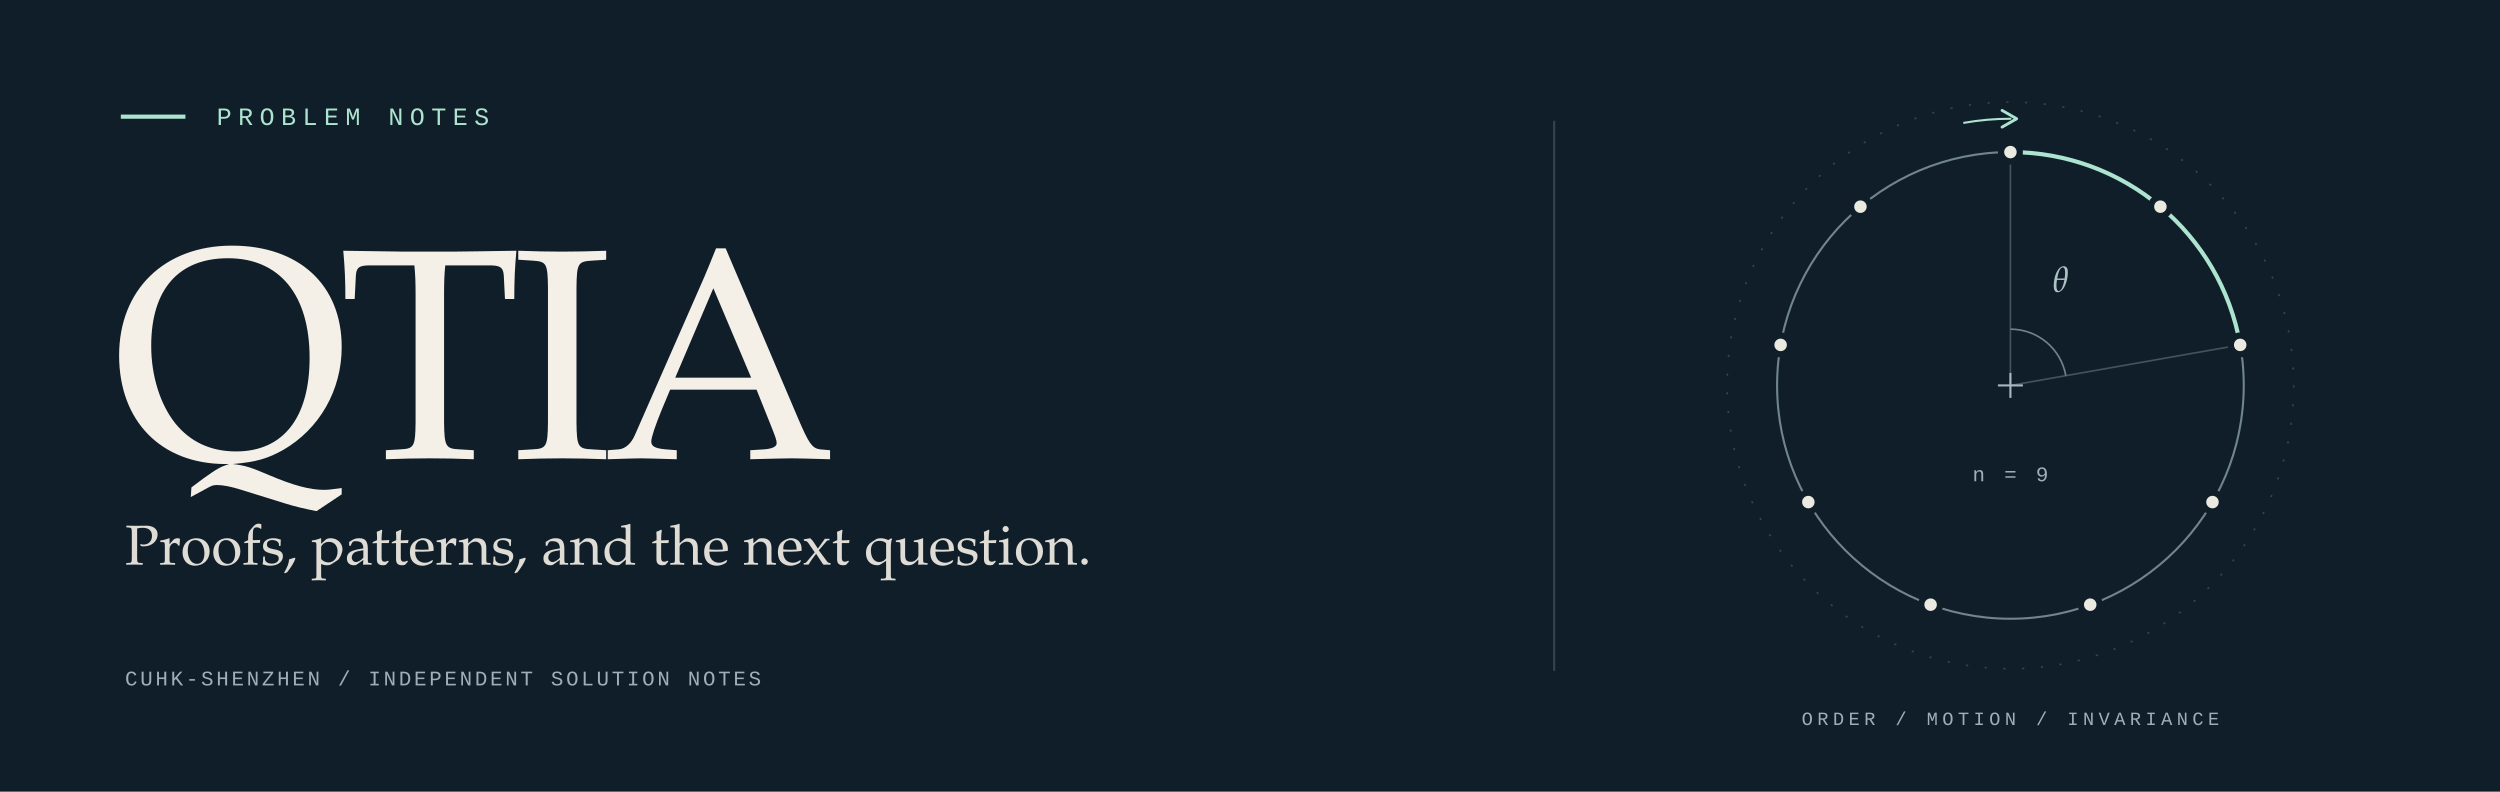
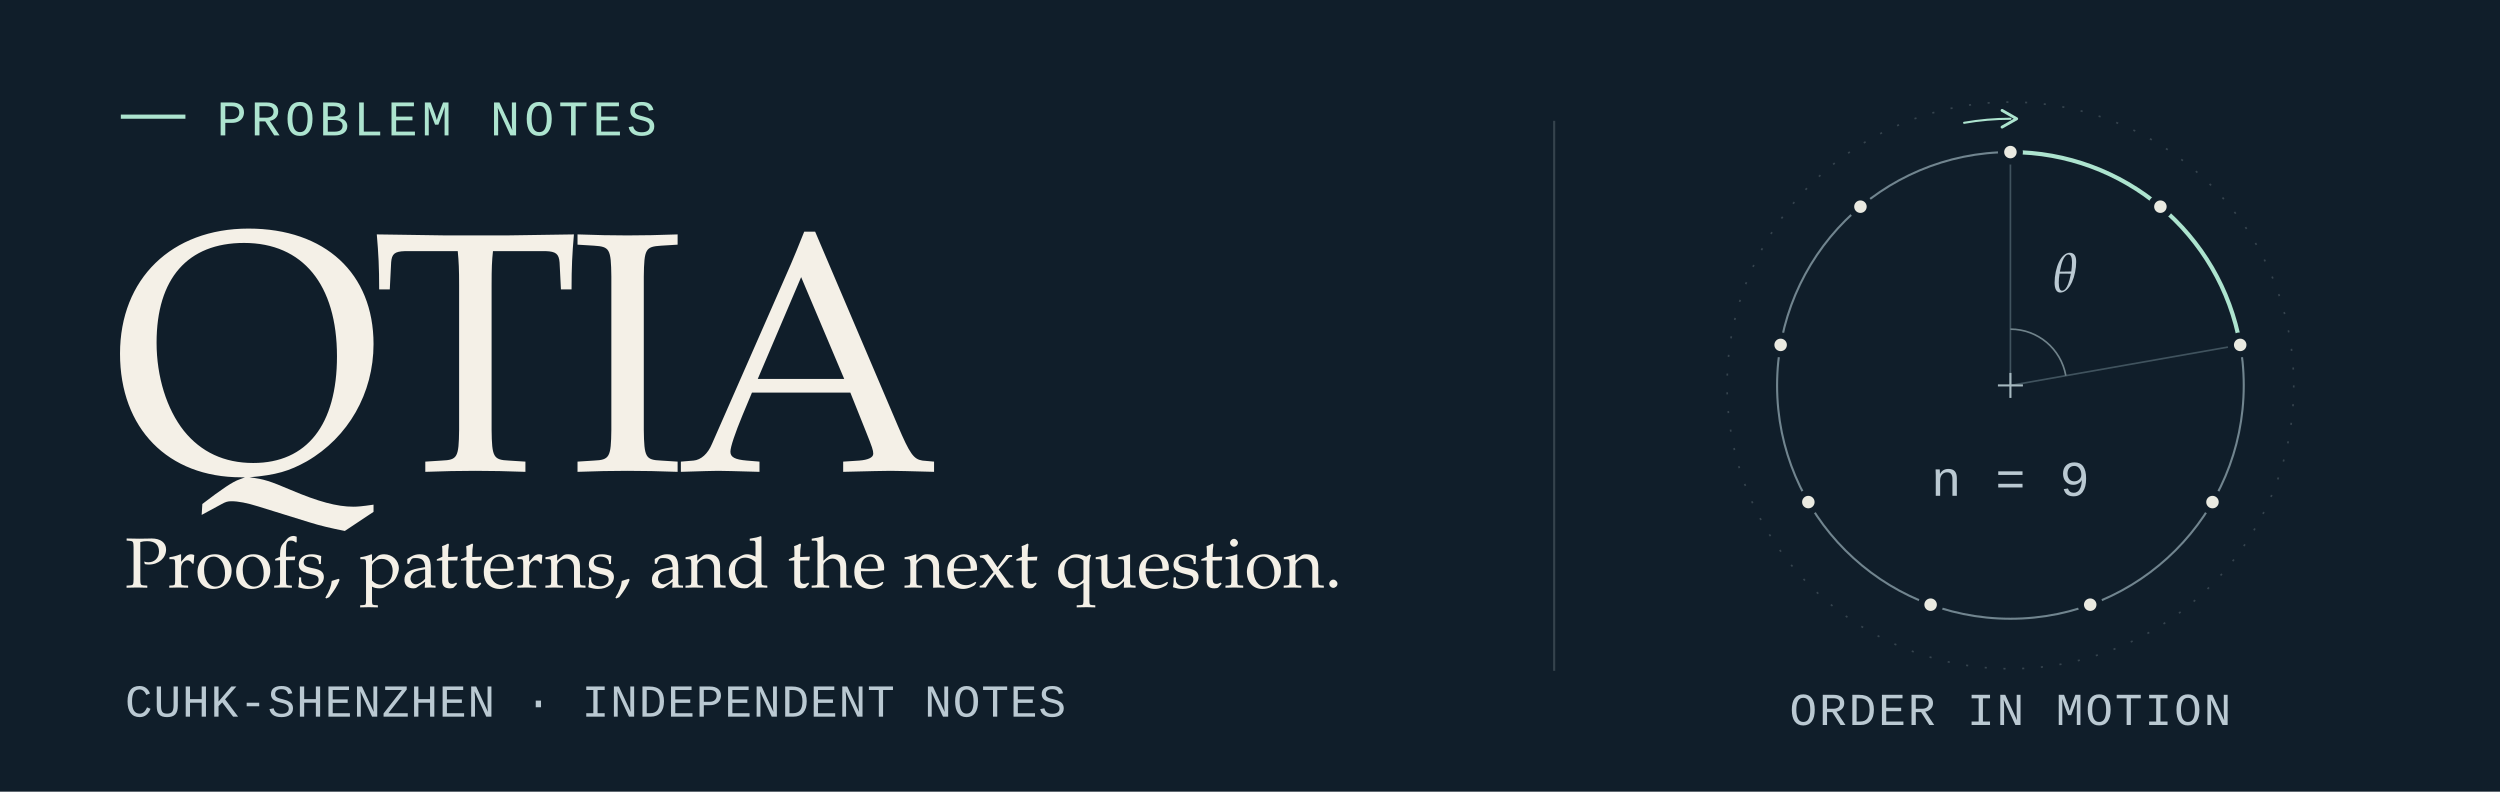
<svg xmlns="http://www.w3.org/2000/svg" width="1200" height="380" viewBox="0 0 1200 380" fill="none" role="img" aria-labelledby="title description">
  <style>
    .serif { font-family: "Baskerville", "Palatino Linotype", "Book Antiqua", Georgia, serif; }
    .mono { font-family: "SFMono-Regular", Consolas, "Liberation Mono", monospace; }
    .orbit-marker { transform-origin: 965px 185px; animation: orbit 48s linear infinite; }
    @keyframes orbit { to { transform: rotate(360deg); } }
    @media (prefers-reduced-motion: reduce) { .orbit-marker { animation: none; } }
  </style>
  <rect width="1200" height="380" fill="#101E2A" />
  <path d="M58 56H89" stroke="#ADE4CF" stroke-width="2" />
-   <text x="104" y="60" class="mono" font-size="12" letter-spacing="3.1" fill="#ADE4CF">PROBLEM NOTES</text>
-   <text x="54" y="220" class="serif" font-size="144" letter-spacing="-5" fill="#F4F0E7">QTIA</text>
-   <text x="60" y="271" class="serif" font-size="27" fill="#DEDCD5">Proofs, patterns, and the next question.</text>
-   <text x="60" y="329" class="mono" font-size="10" letter-spacing="1.3" fill="#9FAFBA">CUHK-SHENZHEN / INDEPENDENT SOLUTION NOTES</text>
+   <text x="104" y="65" class="mono" font-size="24" letter-spacing="2" fill="#ADE4CF">PROBLEM NOTES</text>
+   <text x="54" y="226" class="serif" font-size="164" letter-spacing="-5" fill="#F4F0E7">QTIA</text>
+   <text x="60" y="282" class="serif" font-size="34" fill="#F4F0E7">Proofs, patterns, and the next question.</text>
+   <text x="60" y="344" class="mono" font-size="22" letter-spacing="0.5" fill="#BAC9D2">CUHK-SHENZHEN · INDEPENDENT NOTES</text>
  <path d="M746 58V322" stroke="#35434D" stroke-width="1" />
  <g aria-hidden="true">
    <circle cx="965" cy="185" r="136" stroke="#36444E" stroke-width="0.8" stroke-dasharray="1 8" />
    <circle cx="965" cy="185" r="112" stroke="#71858F" stroke-width="1" />
    <path d="M965 73A112 112 0 0 1 1075.298 165.551" stroke="#ADE4CF" stroke-width="2" stroke-linecap="round" />
    <path d="M965 185V73M965 185L1075.298 165.551" stroke="#40535E" stroke-width="0.8" />
    <path d="M965 158A27 27 0 0 1 991.590 180.312" stroke="#70838B" stroke-width="0.8" />
    <path d="M959 185H971M965 179V191" stroke="#A6B9C0" stroke-width="1" />
    <g fill="#EAEAE1" stroke="#101E2A" stroke-width="3">
      <circle cx="965" cy="73" r="4.5" />
      <circle cx="1036.992" cy="99.203" r="4.5" />
      <circle cx="1075.298" cy="165.551" r="4.5" />
      <circle cx="1061.995" cy="241" r="4.5" />
      <circle cx="1003.306" cy="290.246" r="4.5" />
      <circle cx="926.694" cy="290.246" r="4.5" />
      <circle cx="868.005" cy="241" r="4.5" />
      <circle cx="854.702" cy="165.551" r="4.5" />
      <circle cx="893.008" cy="99.203" r="4.5" />
    </g>
    <g class="orbit-marker">
      <path d="M942.773 58.945A128 128 0 0 1 965 57" stroke="#ADE4CF" stroke-width="1" stroke-linecap="round" />
      <path d="M961 53L968 57L961 61" stroke="#ADE4CF" stroke-width="1.4" stroke-linecap="round" stroke-linejoin="round" />
    </g>
-     <text x="985" y="140" class="serif" font-size="17" font-style="italic" fill="#ADC2C4">θ</text>
-     <text x="965" y="231" class="mono" font-size="10" text-anchor="middle" letter-spacing="1.6" fill="#9DAFB8">n = 9</text>
-     <text x="965" y="348" class="mono" font-size="9" text-anchor="middle" letter-spacing="2.1" fill="#9DAFB8">ORDER / MOTION / INVARIANCE</text>
+     <text x="985" y="140" class="serif" font-size="26" font-style="italic" fill="#BAC9D2">θ</text>
+     <text x="965" y="238" class="mono" font-size="24" text-anchor="middle" letter-spacing="1" fill="#BAC9D2">n = 9</text>
+     <text x="965" y="348" class="mono" font-size="22" text-anchor="middle" letter-spacing="1" fill="#BAC9D2">ORDER IN MOTION</text>
  </g>
</svg>
